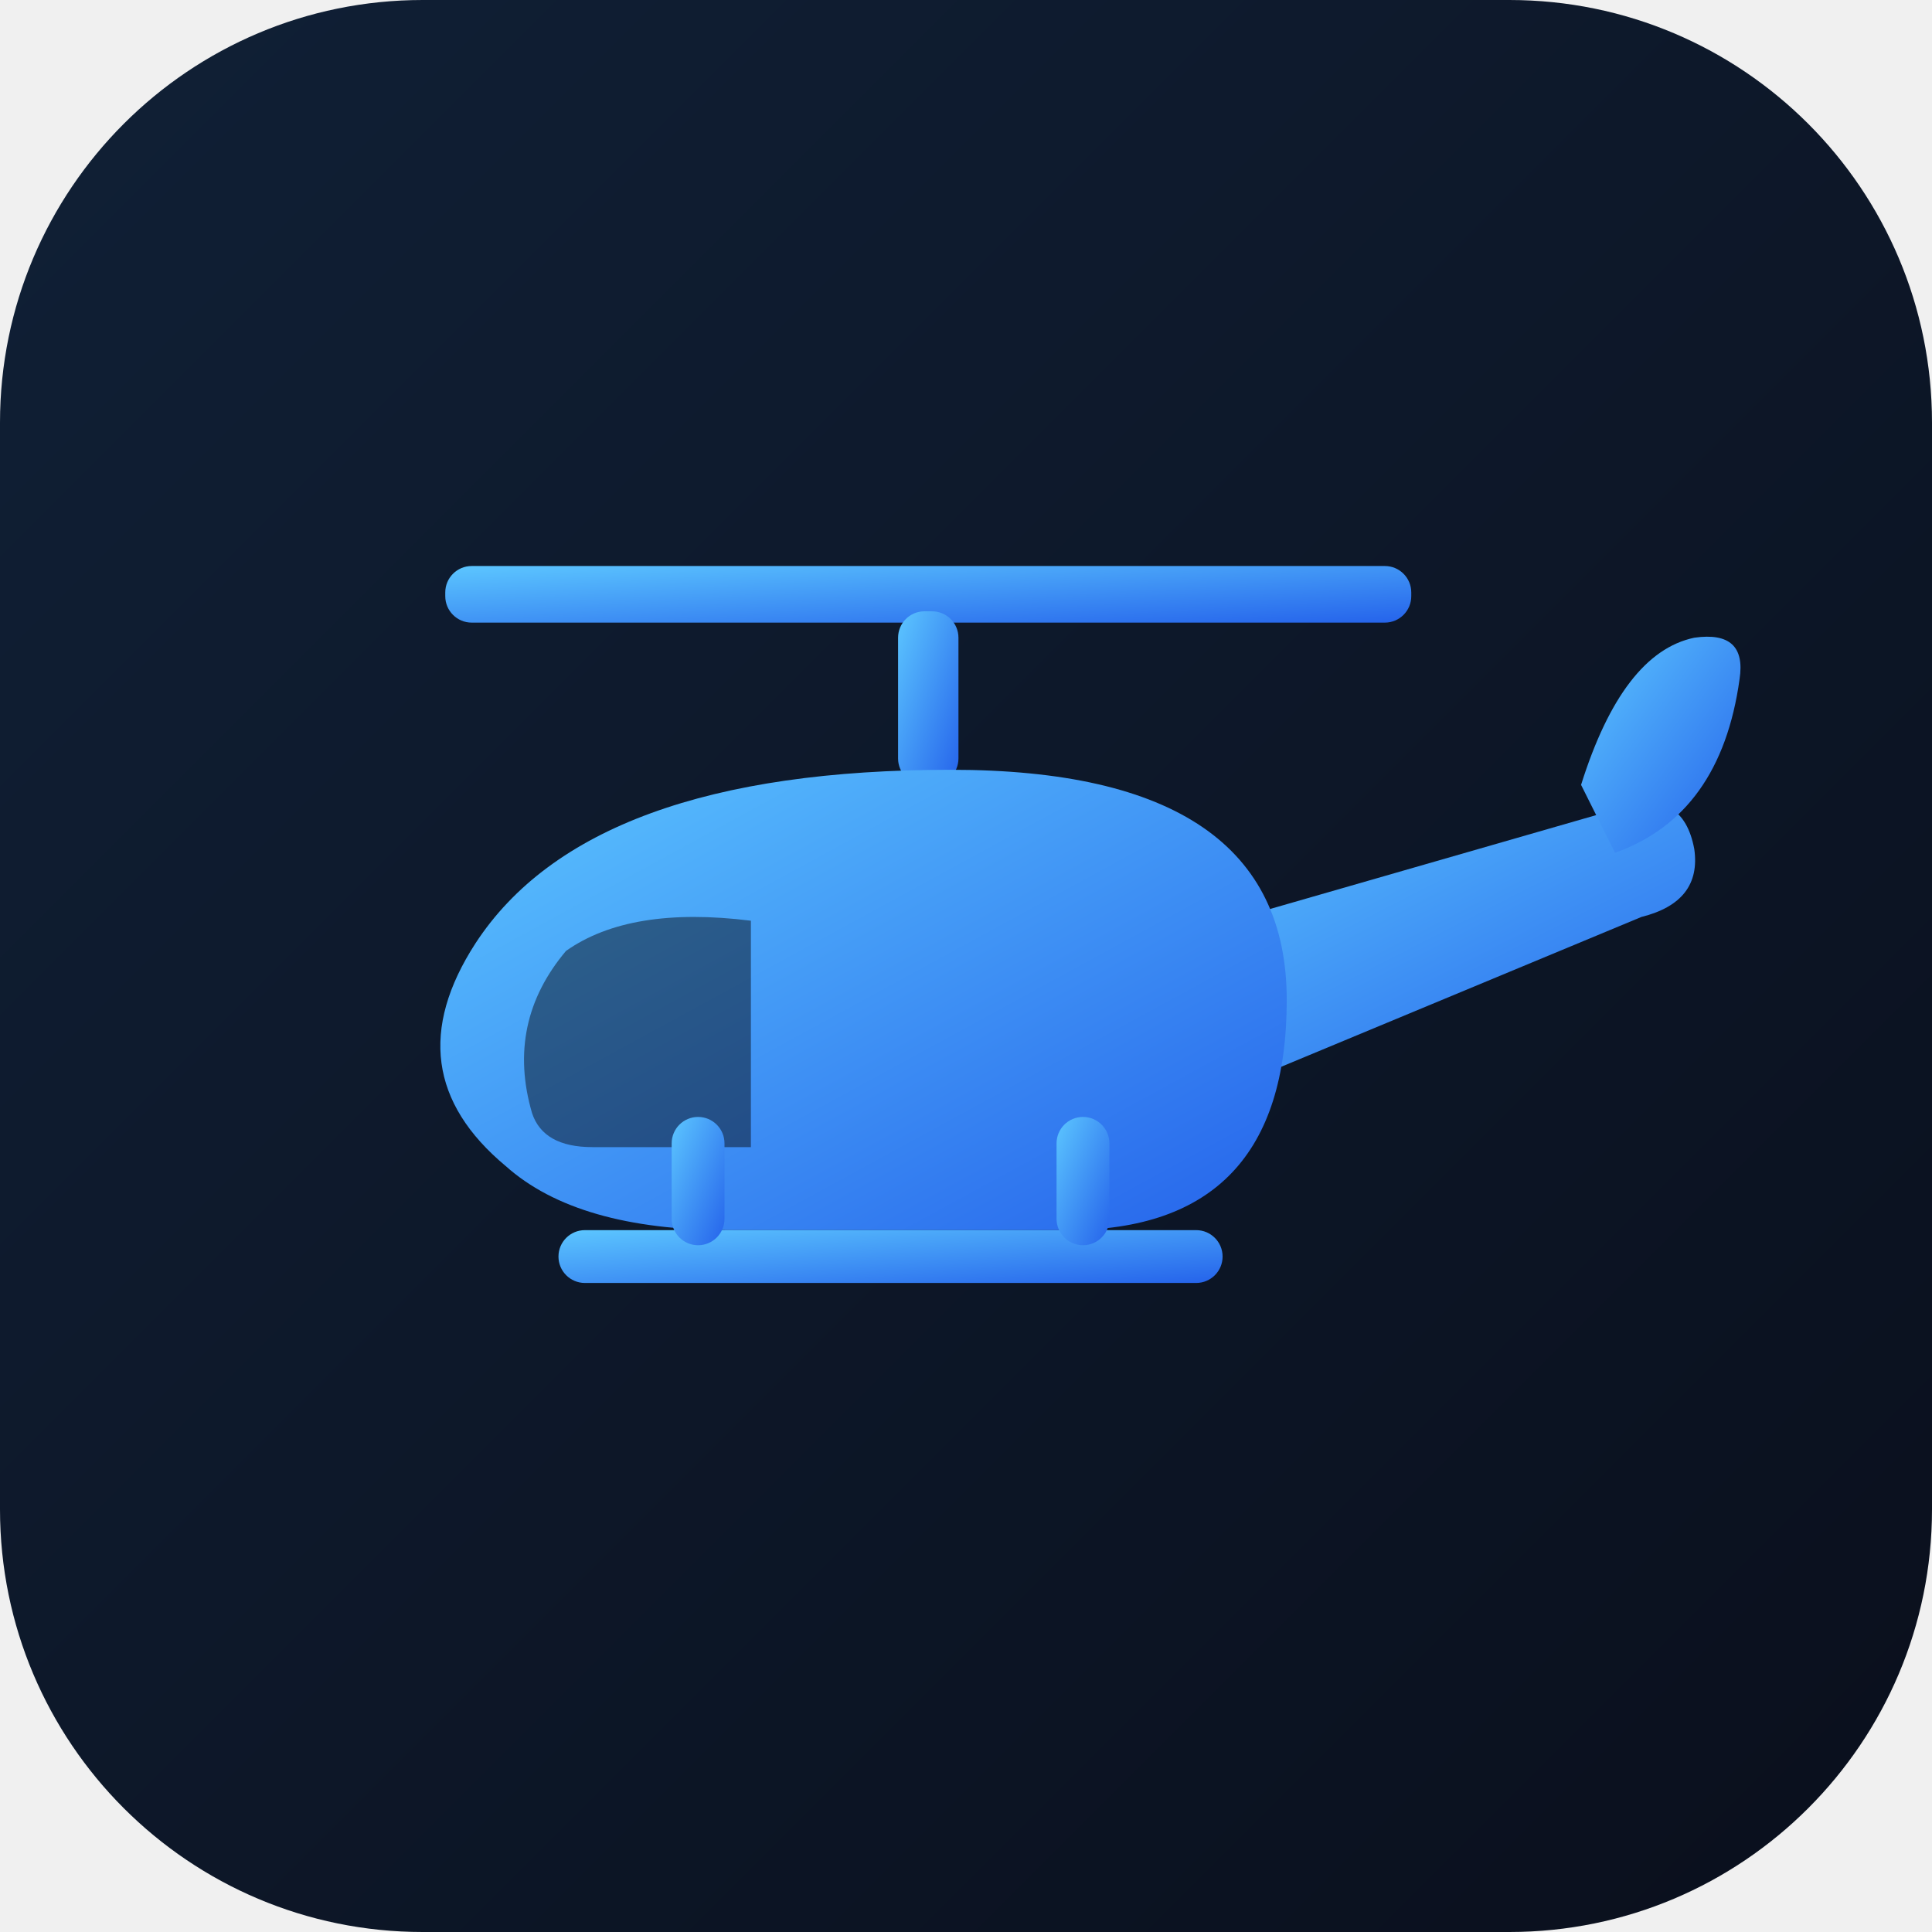
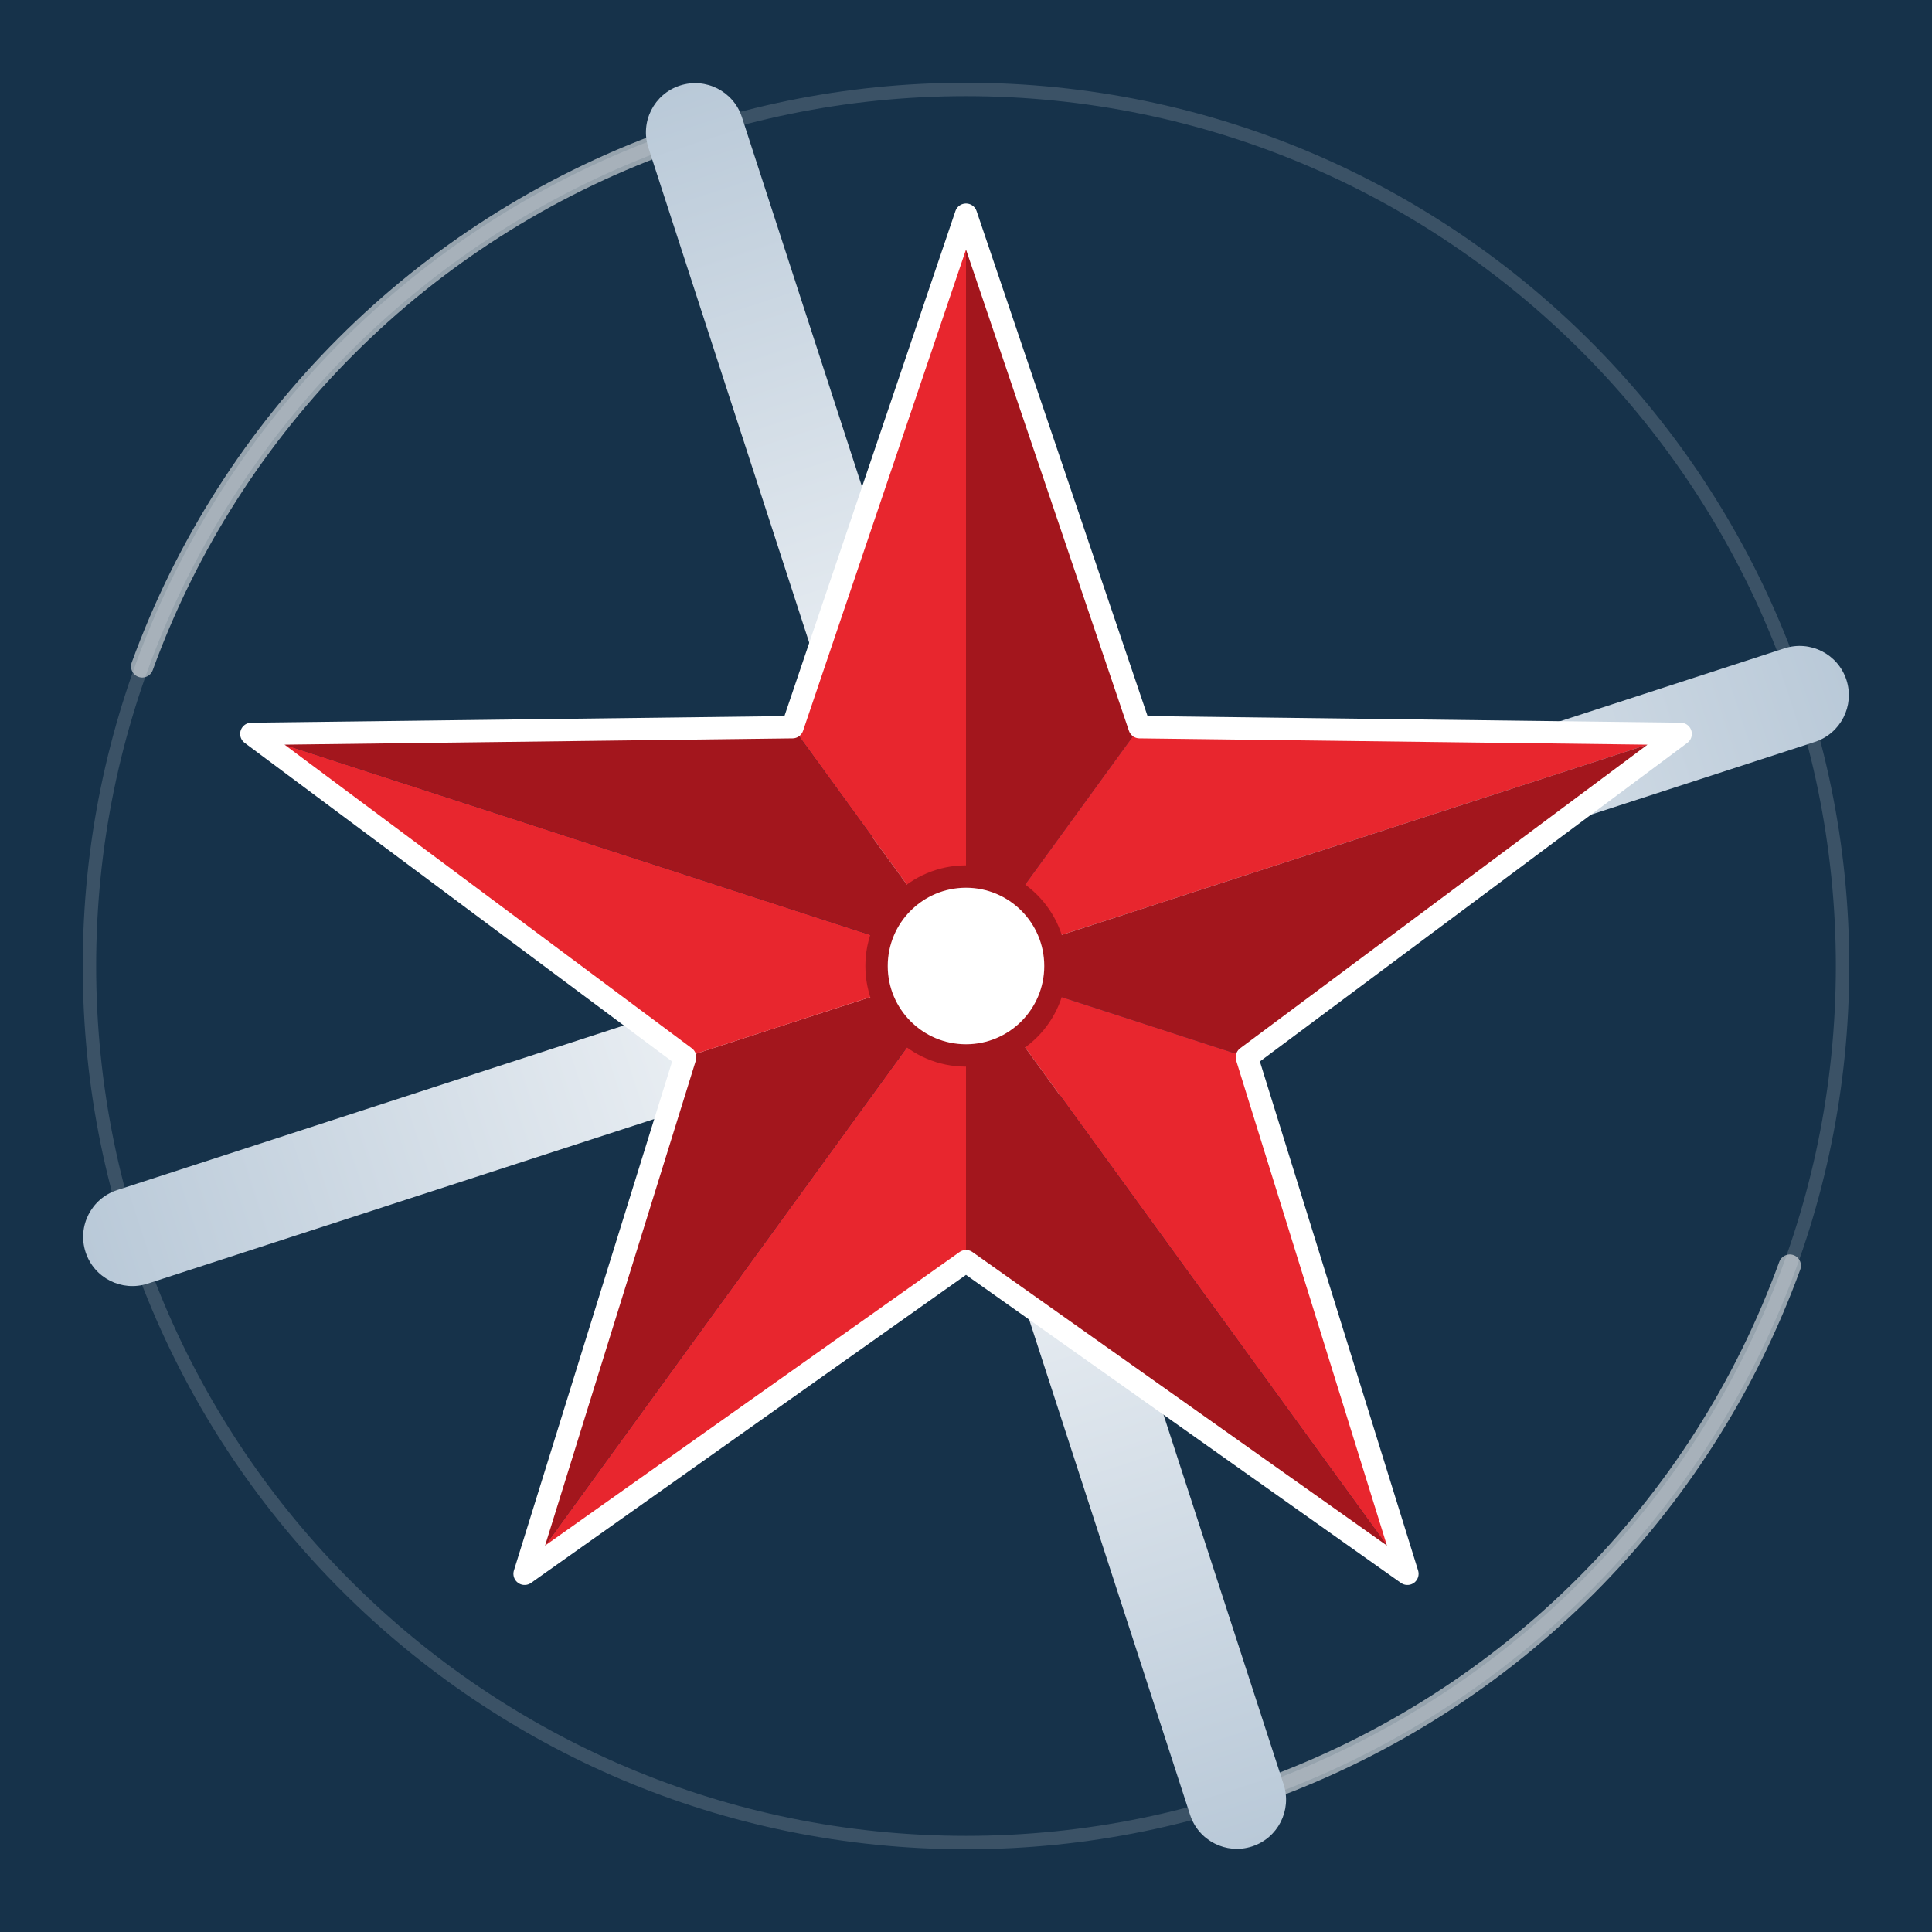
- <svg xmlns="http://www.w3.org/2000/svg" viewBox="0 0 512 512">
+ <svg xmlns="http://www.w3.org/2000/svg" viewBox="40 40 432 432" width="512" height="512" aria-hidden="true">
  <defs>
-     <linearGradient id="bg" x1="0" y1="0" x2="1" y2="1">
-       <stop offset="0" stop-color="#102036" />
-       <stop offset="1" stop-color="#0a0f1c" />
+     <linearGradient id="lgbg" x1="0" y1="0" x2="0" y2="1">
+       <stop offset="0" stop-color="#1d4567" />
+       <stop offset="1" stop-color="#0b1c2c" />
    </linearGradient>
-     <linearGradient id="h" x1="0" y1="0" x2="1" y2="1">
-       <stop offset="0" stop-color="#5cc6ff" />
-       <stop offset="1" stop-color="#2563eb" />
+     <linearGradient id="lgbl" x1="0" y1="0" x2="1" y2="0">
+       <stop offset="0" stop-color="#ffffff" />
+       <stop offset="1" stop-color="#b9c9d8" />
    </linearGradient>
  </defs>
-   <rect width="512" height="512" rx="112" fill="url(#bg)" />
-   <rect x="118" y="150" width="256" height="15" rx="7" fill="url(#h)" />
-   <rect x="238" y="162" width="16" height="46" rx="7" fill="url(#h)" />
-   <path d="M298 252 L430 214 q16 -5 19 11 q2 14 -14 18 L322 290 z" fill="url(#h)" />
-   <path d="M428 226 q28 -10 33 -46 q2 -13 -12 -11 q-19 4 -30 39 z" fill="url(#h)" />
-   <path d="M252 204 q-96 0 -126 46 q-22 34 8 59 q19 17 59 17 l90 0 q58 0 58 -61 q0 -61 -89 -61 z" fill="url(#h)" />
-   <path d="M150 252 q-16 19 -9 43 q3 9 16 9 l42 0 l0 -60 q-32 -4 -49 8 z" fill="#0a0f1c" opacity="0.5" />
-   <rect x="148" y="326" width="176" height="14" rx="7" fill="url(#h)" />
-   <rect x="178" y="296" width="14" height="34" rx="7" fill="url(#h)" />
-   <rect x="280" y="296" width="14" height="34" rx="7" fill="url(#h)" />
+   <rect x="40" y="40" width="432" height="432" rx="0" fill="#16324a" />
+   <circle cx="256" cy="256" r="196" fill="none" stroke="#fff" stroke-opacity=".16" stroke-width="3" />
+   <path d="M440.2 323.0 A196 196 0 0 1 323.0 440.2" fill="none" stroke="#fff" stroke-opacity=".55" stroke-width="5" stroke-linecap="round" />
+   <path d="M71.8 189.0 A196 196 0 0 1 189.0 71.8" fill="none" stroke="#fff" stroke-opacity=".55" stroke-width="5" stroke-linecap="round" />
+   <g transform="rotate(-18 256 256)">
+     <path d="M256 245 h196 a11 11 0 0 1 0 22 h-196 z" fill="url(#lgbl)" />
+   </g>
+   <g transform="rotate(72 256 256)">
+     <path d="M256 245 h196 a11 11 0 0 1 0 22 h-196 z" fill="url(#lgbl)" />
+   </g>
+   <g transform="rotate(162 256 256)">
+     <path d="M256 245 h196 a11 11 0 0 1 0 22 h-196 z" fill="url(#lgbl)" />
+   </g>
+   <g transform="rotate(252 256 256)">
+     <path d="M256 245 h196 a11 11 0 0 1 0 22 h-196 z" fill="url(#lgbl)" />
+   </g>
+   <polygon points="256.0,256.0 217.2,202.6 256.0,88.0" fill="#e8262e" />
+   <polygon points="256.0,256.0 256.0,88.0 294.8,202.6" fill="#a3161d" />
+   <polygon points="256.0,256.0 294.8,202.6 415.8,204.1" fill="#e8262e" />
+   <polygon points="256.0,256.0 415.8,204.1 318.8,276.4" fill="#a3161d" />
+   <polygon points="256.0,256.0 318.8,276.4 354.7,391.9" fill="#e8262e" />
+   <polygon points="256.0,256.0 354.7,391.9 256.0,322.0" fill="#a3161d" />
+   <polygon points="256.0,256.0 256.0,322.0 157.3,391.9" fill="#e8262e" />
+   <polygon points="256.0,256.0 157.3,391.9 193.2,276.4" fill="#a3161d" />
+   <polygon points="256.0,256.0 193.2,276.4 96.2,204.1" fill="#e8262e" />
+   <polygon points="256.0,256.0 96.2,204.1 217.2,202.6" fill="#a3161d" />
+   <polygon points="256.0,88.0 294.8,202.6 415.8,204.1 318.8,276.4 354.7,391.9 256.0,322.0 157.3,391.9 193.2,276.4 96.2,204.1 217.2,202.6" fill="none" stroke="#ffffff" stroke-width="5" stroke-linejoin="round" />
+   <circle cx="256" cy="256" r="20" fill="#ffffff" stroke="#a3161d" stroke-width="5" />
</svg>
